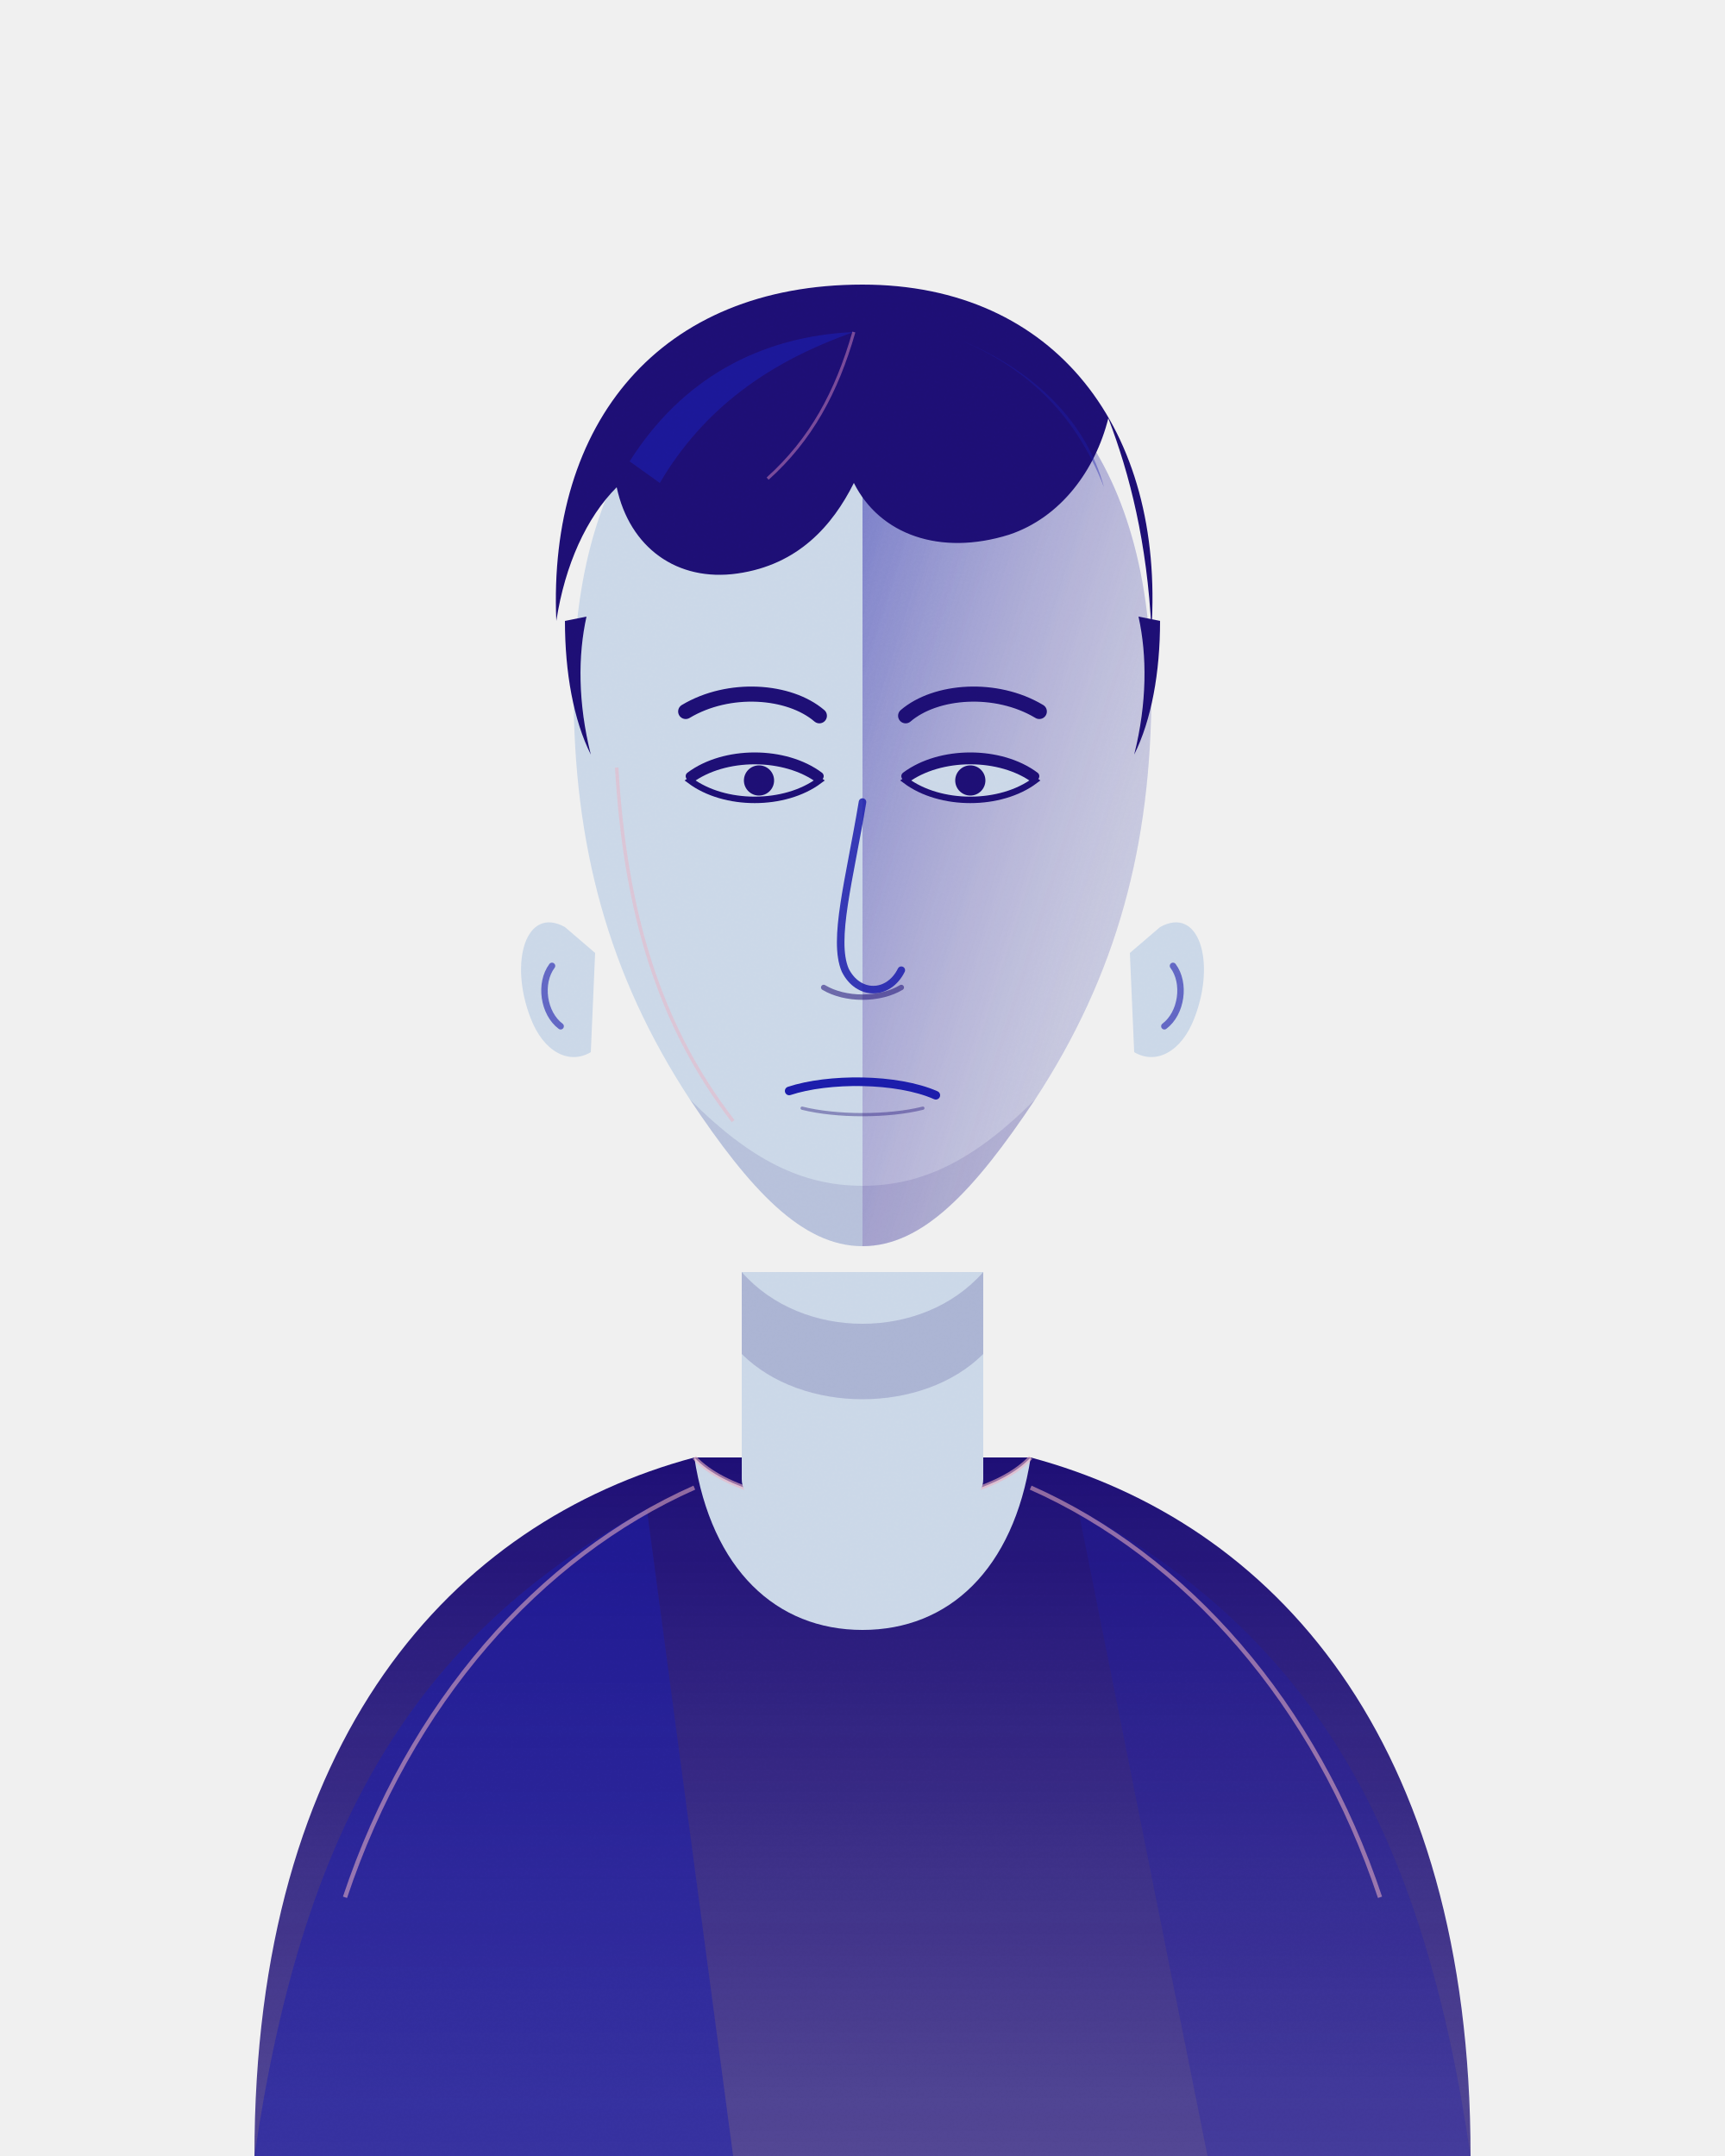
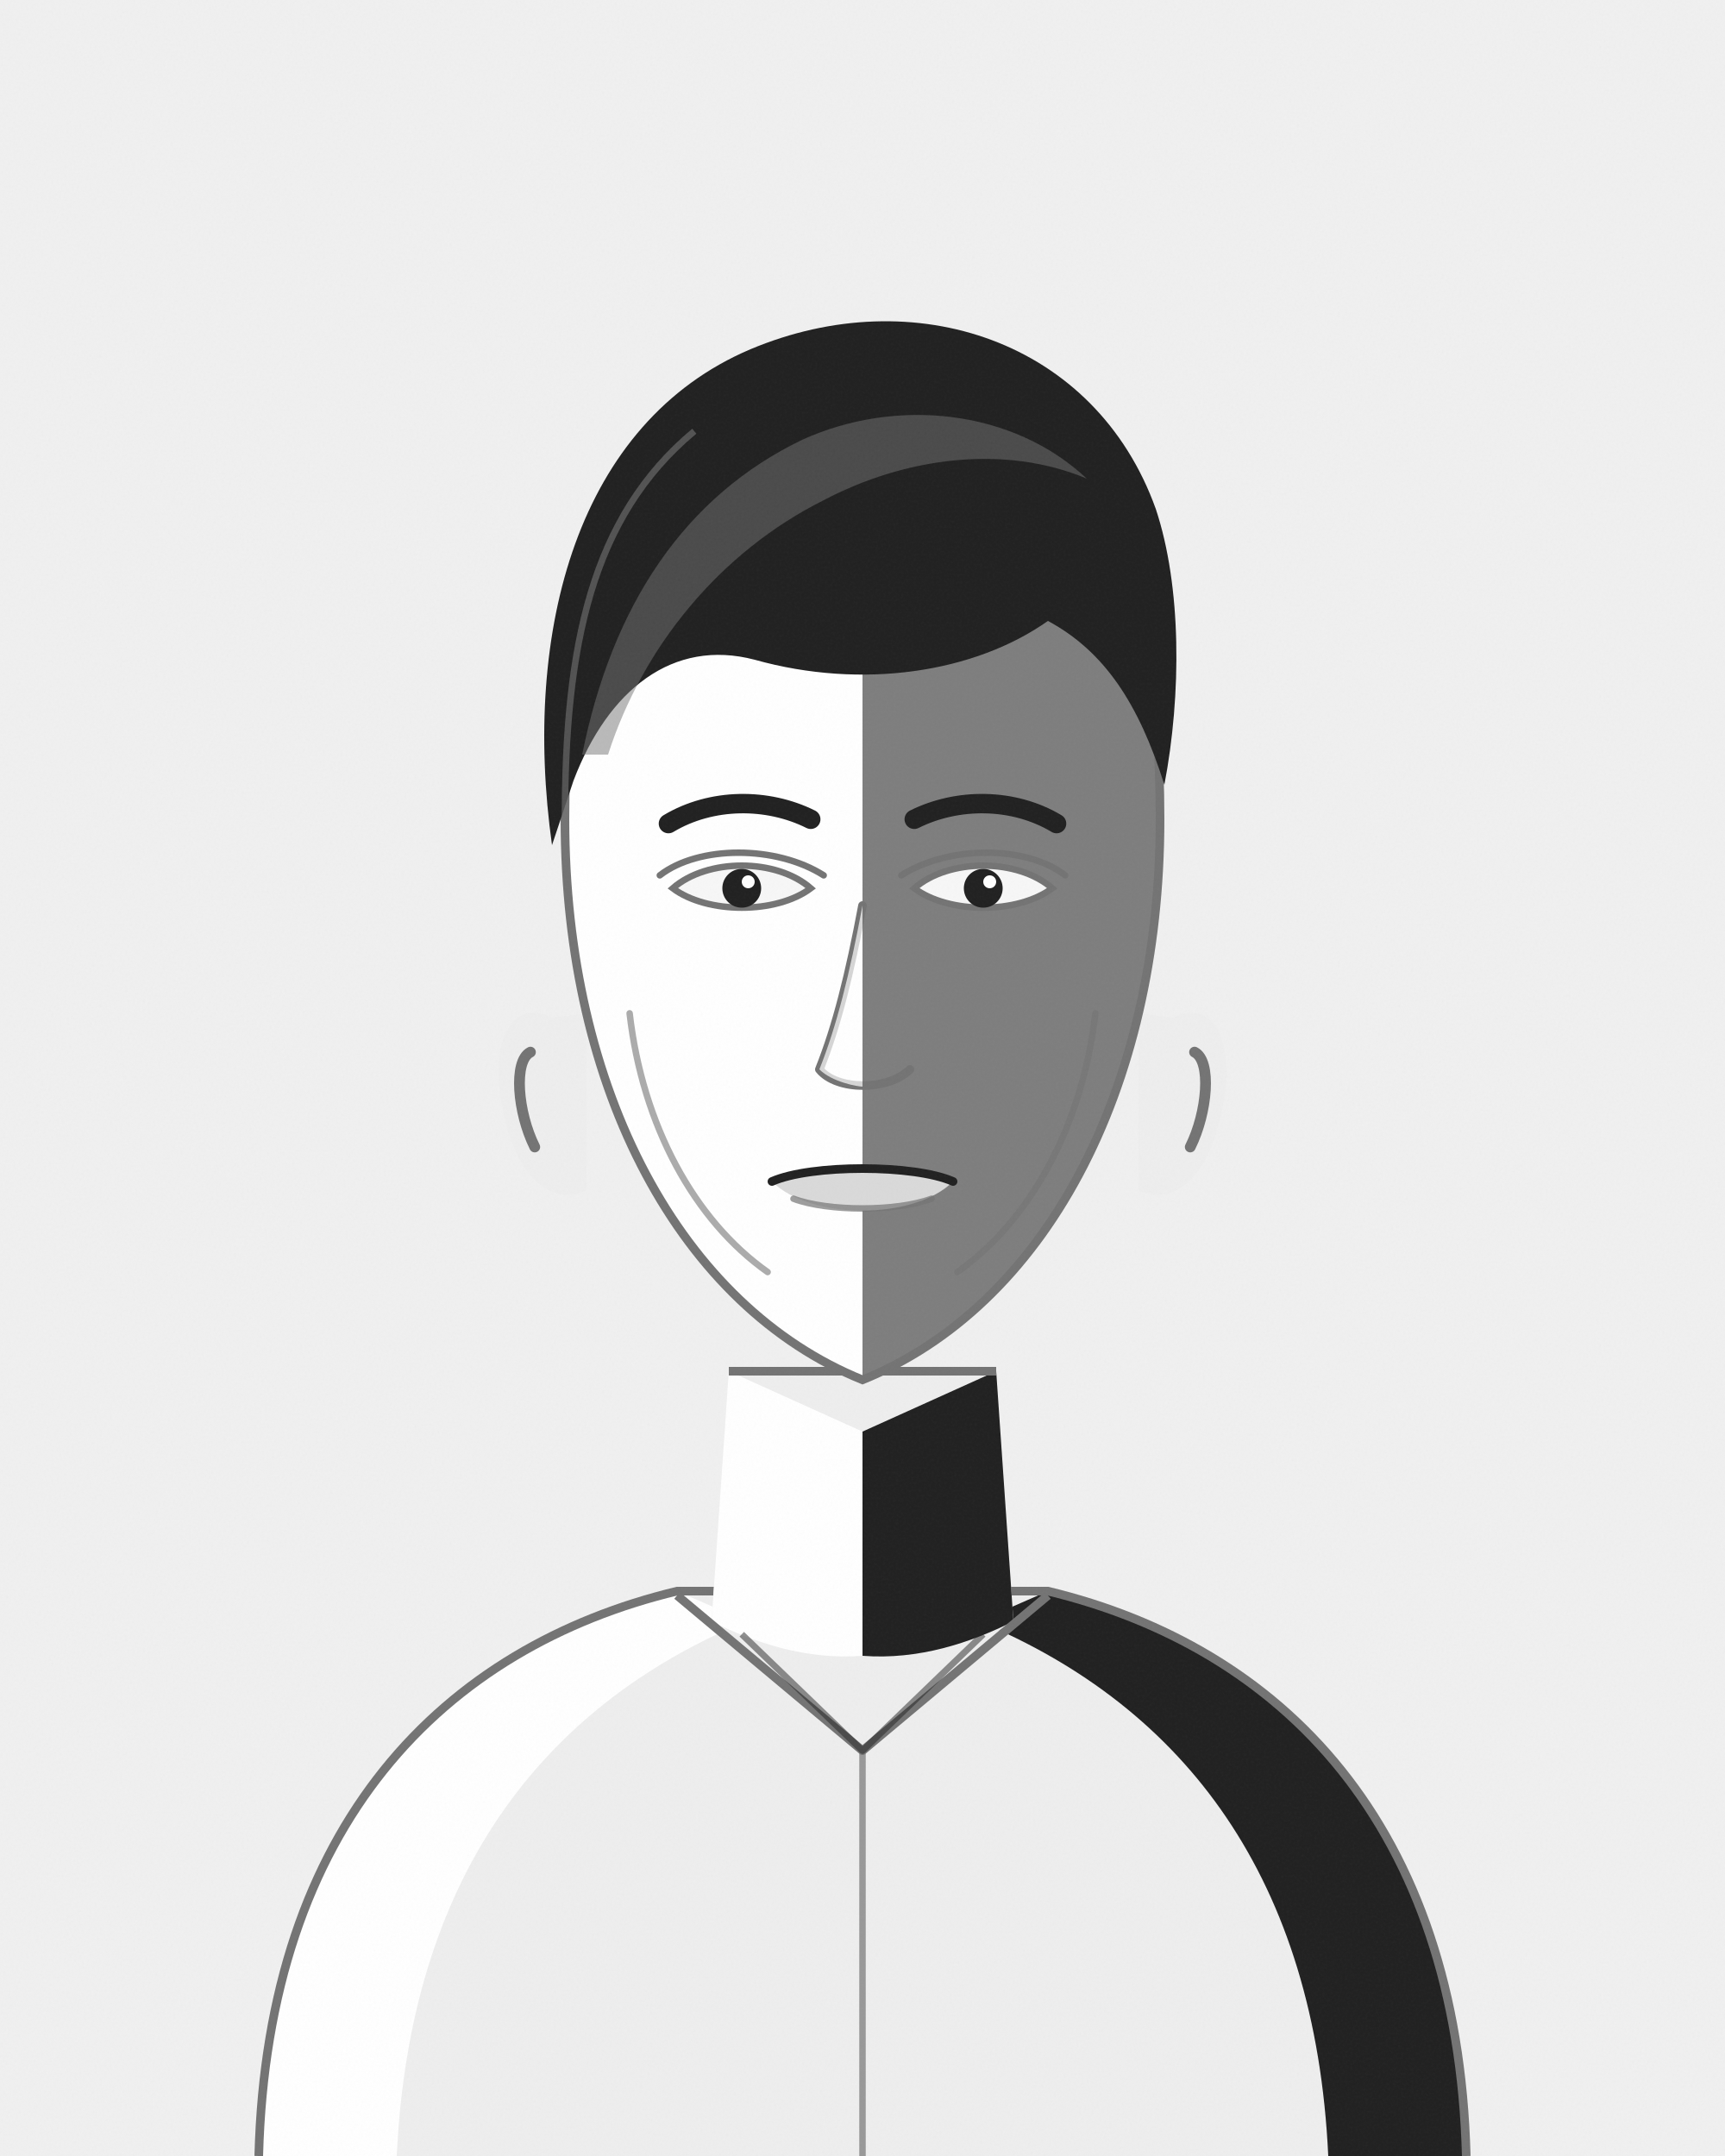
- <svg xmlns="http://www.w3.org/2000/svg" viewBox="0 0 800 1000" width="800" height="1000" role="img" aria-label="Illustrated portrait of a young Indonesian technology enthusiast in a dark crew-neck shirt">
+ <svg xmlns="http://www.w3.org/2000/svg" viewBox="0 0 800 1000" width="800" height="1000" fill="none" role="img" aria-label="Monochrome editorial head-and-shoulders portrait illustration">
  <defs>
    <filter id="grain" x="0" y="0" width="100%" height="100%">
      <feTurbulence type="fractalNoise" baseFrequency="0.85" numOctaves="3" stitchTiles="stitch" result="noise" />
      <feColorMatrix in="noise" type="saturate" values="0" />
    </filter>
-     <linearGradient id="oxbloodLight" x1="0" y1="0" x2="1" y2="1">
-       <stop offset="0" stop-color="#1C1DAB" />
-       <stop offset="1" stop-color="#EBB2C3" stop-opacity="0.18" />
-     </linearGradient>
-     <linearGradient id="inkSoft" x1="0" y1="0" x2="0" y2="1">
-       <stop offset="0" stop-color="#1E0F75" />
-       <stop offset="1" stop-color="#1E0F75" stop-opacity="0.75" />
-     </linearGradient>
-     <clipPath id="bodyClip">
-       <path d="M118 1000 C118 806 210 706 322 676 L478 676 C590 706 682 806 682 1000 Z" />
+     <clipPath id="frameClip">
+       <rect x="0" y="0" width="800" height="1000" />
    </clipPath>
  </defs>
-   <g>
-     <path d="M118 1000 C118 806 210 706 322 676 L478 676 C590 706 682 806 682 1000 Z" fill="url(#inkSoft)" />
-     <g clip-path="url(#bodyClip)">
-       <path d="M118 1000 C140 850 190 760 300 700 L340 1000 Z" fill="#1C1DAB" opacity="0.5" />
-       <path d="M500 700 C610 760 660 850 682 1000 L560 1000 Z" fill="#1C1DAB" opacity="0.28" />
-       <path d="M322 690 C250 722 190 790 160 880" fill="none" stroke="#EBB2C3" stroke-width="2" opacity="0.55" />
-       <path d="M478 690 C550 722 610 790 640 880" fill="none" stroke="#EBB2C3" stroke-width="2" opacity="0.55" />
-     </g>
-     <path d="M322 676 C350 706 450 706 478 676 C470 728 440 756 400 756 C360 756 330 728 322 676 Z" fill="#CBD8E8" />
-     <path d="M322 676 C350 706 450 706 478 676" fill="none" stroke="#EBB2C3" stroke-width="2" opacity="0.6" />
-     <path d="M344 590 L344 686 C344 716 456 716 456 686 L456 590 Z" fill="#CBD8E8" />
-     <path d="M344 590 C372 622 428 622 456 590 L456 628 C428 656 372 656 344 628 Z" fill="#1E0F75" opacity="0.18" />
+   <g clip-path="url(#frameClip)">
+     <path d="M120 1000 C124 846 206 764 314 738 L486 738 C594 764 676 846 680 1000 Z" fill="#EEEEEE" />
+     <path d="M120 1000 C124 846 206 764 314 738 L346 752 C250 792 190 872 184 1000 Z" fill="#FFFFFF" />
+     <path d="M680 1000 C676 846 594 764 486 738 L454 752 C550 792 610 872 616 1000 Z" fill="#202020" />
+     <path d="M120 1000 C124 846 206 764 314 738 L486 738 C594 764 676 846 680 1000" stroke="#737373" stroke-width="4" />
+     <path d="M338 636 L462 636 L470 752 C438 776 362 776 330 752 Z" fill="#EEEEEE" />
+     <path d="M338 636 L400 664 L400 768 C374 770 350 762 330 752 Z" fill="#FFFFFF" />
+     <path d="M462 636 L400 664 L400 768 C426 770 450 762 470 752 Z" fill="#202020" />
+     <path d="M338 636 L462 636" stroke="#737373" stroke-width="4" />
+     <path d="M256 472 C236 462 226 486 234 518 C240 546 256 560 272 552 L272 470 Z" fill="#EEEEEE" />
+     <path d="M544 472 C564 462 574 486 566 518 C560 546 544 560 528 552 L528 470 Z" fill="#EEEEEE" />
+     <path d="M246 488 C238 492 240 516 248 532" stroke="#737373" stroke-width="5" stroke-linecap="round" />
+     <path d="M554 488 C562 492 560 516 552 532" stroke="#737373" stroke-width="5" stroke-linecap="round" />
+     <path d="M400 176 C300 176 262 254 262 380 C262 506 316 606 400 640 C484 606 538 506 538 380 C538 254 500 176 400 176 Z" fill="#EEEEEE" />
+     <path d="M400 176 C300 176 262 254 262 380 C262 506 316 606 400 640 Z" fill="#FFFFFF" />
+     <path d="M400 176 C500 176 538 254 538 380 C538 506 484 606 400 640 Z" fill="#202020" opacity="0.55" />
+     <path d="M400 176 C300 176 262 254 262 380 C262 506 316 606 400 640 C484 606 538 506 538 380 C538 254 500 176 400 176 Z" stroke="#737373" stroke-width="4" />
+     <path d="M256 392 C242 292 268 196 348 162 C424 130 508 158 536 236 C548 272 548 322 540 364 C528 326 512 302 486 288 C452 312 400 320 350 306 C312 296 282 320 266 362 Z" fill="#202020" />
+     <path d="M270 350 C284 280 318 230 372 204 C416 184 470 190 504 222 C466 206 420 212 382 232 C334 256 298 300 282 350 Z" fill="#737373" opacity="0.5" />
+     <path d="M262 380 C262 300 274 240 322 200" stroke="#737373" stroke-width="3" opacity="0.6" />
+     <path d="M310 382 C330 370 356 370 376 380" stroke="#202020" stroke-width="9" stroke-linecap="round" />
+     <path d="M424 380 C444 370 470 370 490 382" stroke="#202020" stroke-width="9" stroke-linecap="round" />
+     <path d="M312 412 C328 398 360 398 376 412 C360 424 328 424 312 412 Z" fill="#F7F7F7" stroke="#737373" stroke-width="3" />
+     <path d="M424 412 C440 398 472 398 488 412 C472 424 440 424 424 412 Z" fill="#F7F7F7" stroke="#737373" stroke-width="3" />
+     <circle cx="344" cy="412" r="9" fill="#202020" />
+     <circle cx="456" cy="412" r="9" fill="#202020" />
+     <circle cx="347" cy="409" r="3" fill="#FFFFFF" />
+     <circle cx="459" cy="409" r="3" fill="#FFFFFF" />
+     <path d="M306 406 C324 392 360 392 382 406" stroke="#737373" stroke-width="3" stroke-linecap="round" />
+     <path d="M418 406 C440 392 476 392 494 406" stroke="#737373" stroke-width="3" stroke-linecap="round" />
+     <path d="M400 420 C394 452 388 476 380 496 C388 506 412 506 422 496" stroke="#737373" stroke-width="4" stroke-linecap="round" stroke-linejoin="round" />
+     <path d="M400 420 C394 452 388 476 380 496 C386 502 398 504 400 504 Z" fill="#FFFFFF" opacity="0.7" />
+     <path d="M358 548 C376 538 424 538 442 548 C424 566 376 566 358 548 Z" fill="#D9D9D9" />
+     <path d="M358 548 C376 540 424 540 442 548" stroke="#202020" stroke-width="4" stroke-linecap="round" />
+     <path d="M368 556 C384 562 416 562 432 556" stroke="#737373" stroke-width="3" stroke-linecap="round" opacity="0.7" />
+     <path d="M292 470 C298 522 322 566 356 590" stroke="#737373" stroke-width="3" stroke-linecap="round" opacity="0.6" />
+     <path d="M508 470 C502 522 478 566 444 590" stroke="#737373" stroke-width="3" stroke-linecap="round" opacity="0.6" />
+     <path d="M314 740 L400 812 L486 740" stroke="#737373" stroke-width="4" stroke-linejoin="round" />
+     <path d="M400 812 L400 1000" stroke="#737373" stroke-width="3" opacity="0.7" />
+     <path d="M344 758 L400 812 L456 758" stroke="#202020" stroke-width="3" stroke-linejoin="round" opacity="0.5" />
+     <rect x="0" y="0" width="800" height="1000" filter="url(#grain)" opacity="0.04" />
  </g>
-   <g>
-     <path d="M262 430 C244 420 236 446 246 472 C252 488 264 494 274 488 L276 442 Z" fill="#CBD8E8" />
-     <path d="M538 430 C556 420 564 446 554 472 C548 488 536 494 526 488 L524 442 Z" fill="#CBD8E8" />
-     <path d="M256 448 C250 456 252 470 260 476" fill="none" stroke="#1C1DAB" stroke-width="3" opacity="0.6" stroke-linecap="round" />
-     <path d="M544 448 C550 456 548 470 540 476" fill="none" stroke="#1C1DAB" stroke-width="3" opacity="0.6" stroke-linecap="round" />
-     <path d="M400 150 C316 150 266 214 266 320 C266 392 282 452 320 510 C348 552 372 578 400 578 C428 578 452 552 480 510 C518 452 534 392 534 320 C534 214 484 150 400 150 Z" fill="#CBD8E8" />
-     <path d="M400 150 C484 150 534 214 534 320 C534 392 518 452 480 510 C452 552 428 578 400 578 Z" fill="url(#oxbloodLight)" opacity="0.55" />
-     <path d="M320 510 C348 552 372 578 400 578 C428 578 452 552 480 510 C452 538 428 550 400 550 C372 550 348 538 320 510 Z" fill="#1E0F75" opacity="0.12" />
-     <path d="M286 356 C290 424 306 476 340 520" fill="none" stroke="#EBB2C3" stroke-width="1.6" opacity="0.5" />
-     <path d="M318 330 C338 318 366 320 380 332" fill="none" stroke="#1E0F75" stroke-width="7" stroke-linecap="round" />
-     <path d="M420 332 C434 320 462 318 482 330" fill="none" stroke="#1E0F75" stroke-width="7" stroke-linecap="round" />
-     <path d="M320 362 C336 350 364 350 380 362 C364 374 336 374 320 362 Z" fill="#CBD8E8" stroke="#1E0F75" stroke-width="3" />
-     <circle cx="352" cy="362" r="7" fill="#1E0F75" />
-     <path d="M420 362 C436 350 464 350 480 362 C464 374 436 374 420 362 Z" fill="#CBD8E8" stroke="#1E0F75" stroke-width="3" />
-     <circle cx="450" cy="362" r="7" fill="#1E0F75" />
-     <path d="M320 360 C336 348 364 348 380 360" fill="none" stroke="#1E0F75" stroke-width="4" stroke-linecap="round" />
-     <path d="M420 360 C436 348 464 348 480 360" fill="none" stroke="#1E0F75" stroke-width="4" stroke-linecap="round" />
-     <path d="M400 372 C394 408 386 436 392 450 C398 462 412 462 418 450" fill="none" stroke="#1C1DAB" stroke-width="3.5" stroke-linecap="round" stroke-linejoin="round" opacity="0.85" />
-     <path d="M382 458 C392 464 408 464 418 458" fill="none" stroke="#1E0F75" stroke-width="2.5" stroke-linecap="round" opacity="0.55" />
-     <path d="M366 506 C384 500 416 500 434 508" fill="none" stroke="#1C1DAB" stroke-width="4" stroke-linecap="round" />
-     <path d="M372 514 C388 518 412 518 428 514" fill="none" stroke="#1E0F75" stroke-width="1.5" stroke-linecap="round" opacity="0.4" />
-     <path d="M400 132 C306 132 254 196 258 288 C262 262 272 240 286 226 C292 254 314 270 342 266 C370 262 386 244 396 224 C408 248 436 258 468 248 C492 240 508 218 514 194 C524 220 532 252 534 292 C540 200 490 132 400 132 Z" fill="#1E0F75" />
-     <path d="M292 214 C316 176 352 156 396 154 C356 168 326 190 306 224 Z" fill="#1C1DAB" opacity="0.65" />
-     <path d="M446 158 C480 172 504 196 512 226 C498 190 474 170 446 158 Z" fill="#1C1DAB" opacity="0.4" />
-     <path d="M396 154 C388 182 376 204 356 222" fill="none" stroke="#E793C6" stroke-width="1.4" opacity="0.45" />
-     <path d="M262 288 C262 312 266 334 274 350 C268 326 268 304 272 286 Z" fill="#1E0F75" />
-     <path d="M538 288 C538 312 534 334 526 350 C532 326 532 304 528 286 Z" fill="#1E0F75" />
-   </g>
-   <rect x="0" y="0" width="800" height="1000" fill="#CBD8E8" filter="url(#grain)" opacity="0.04" style="mix-blend-mode:overlay" />
</svg>
